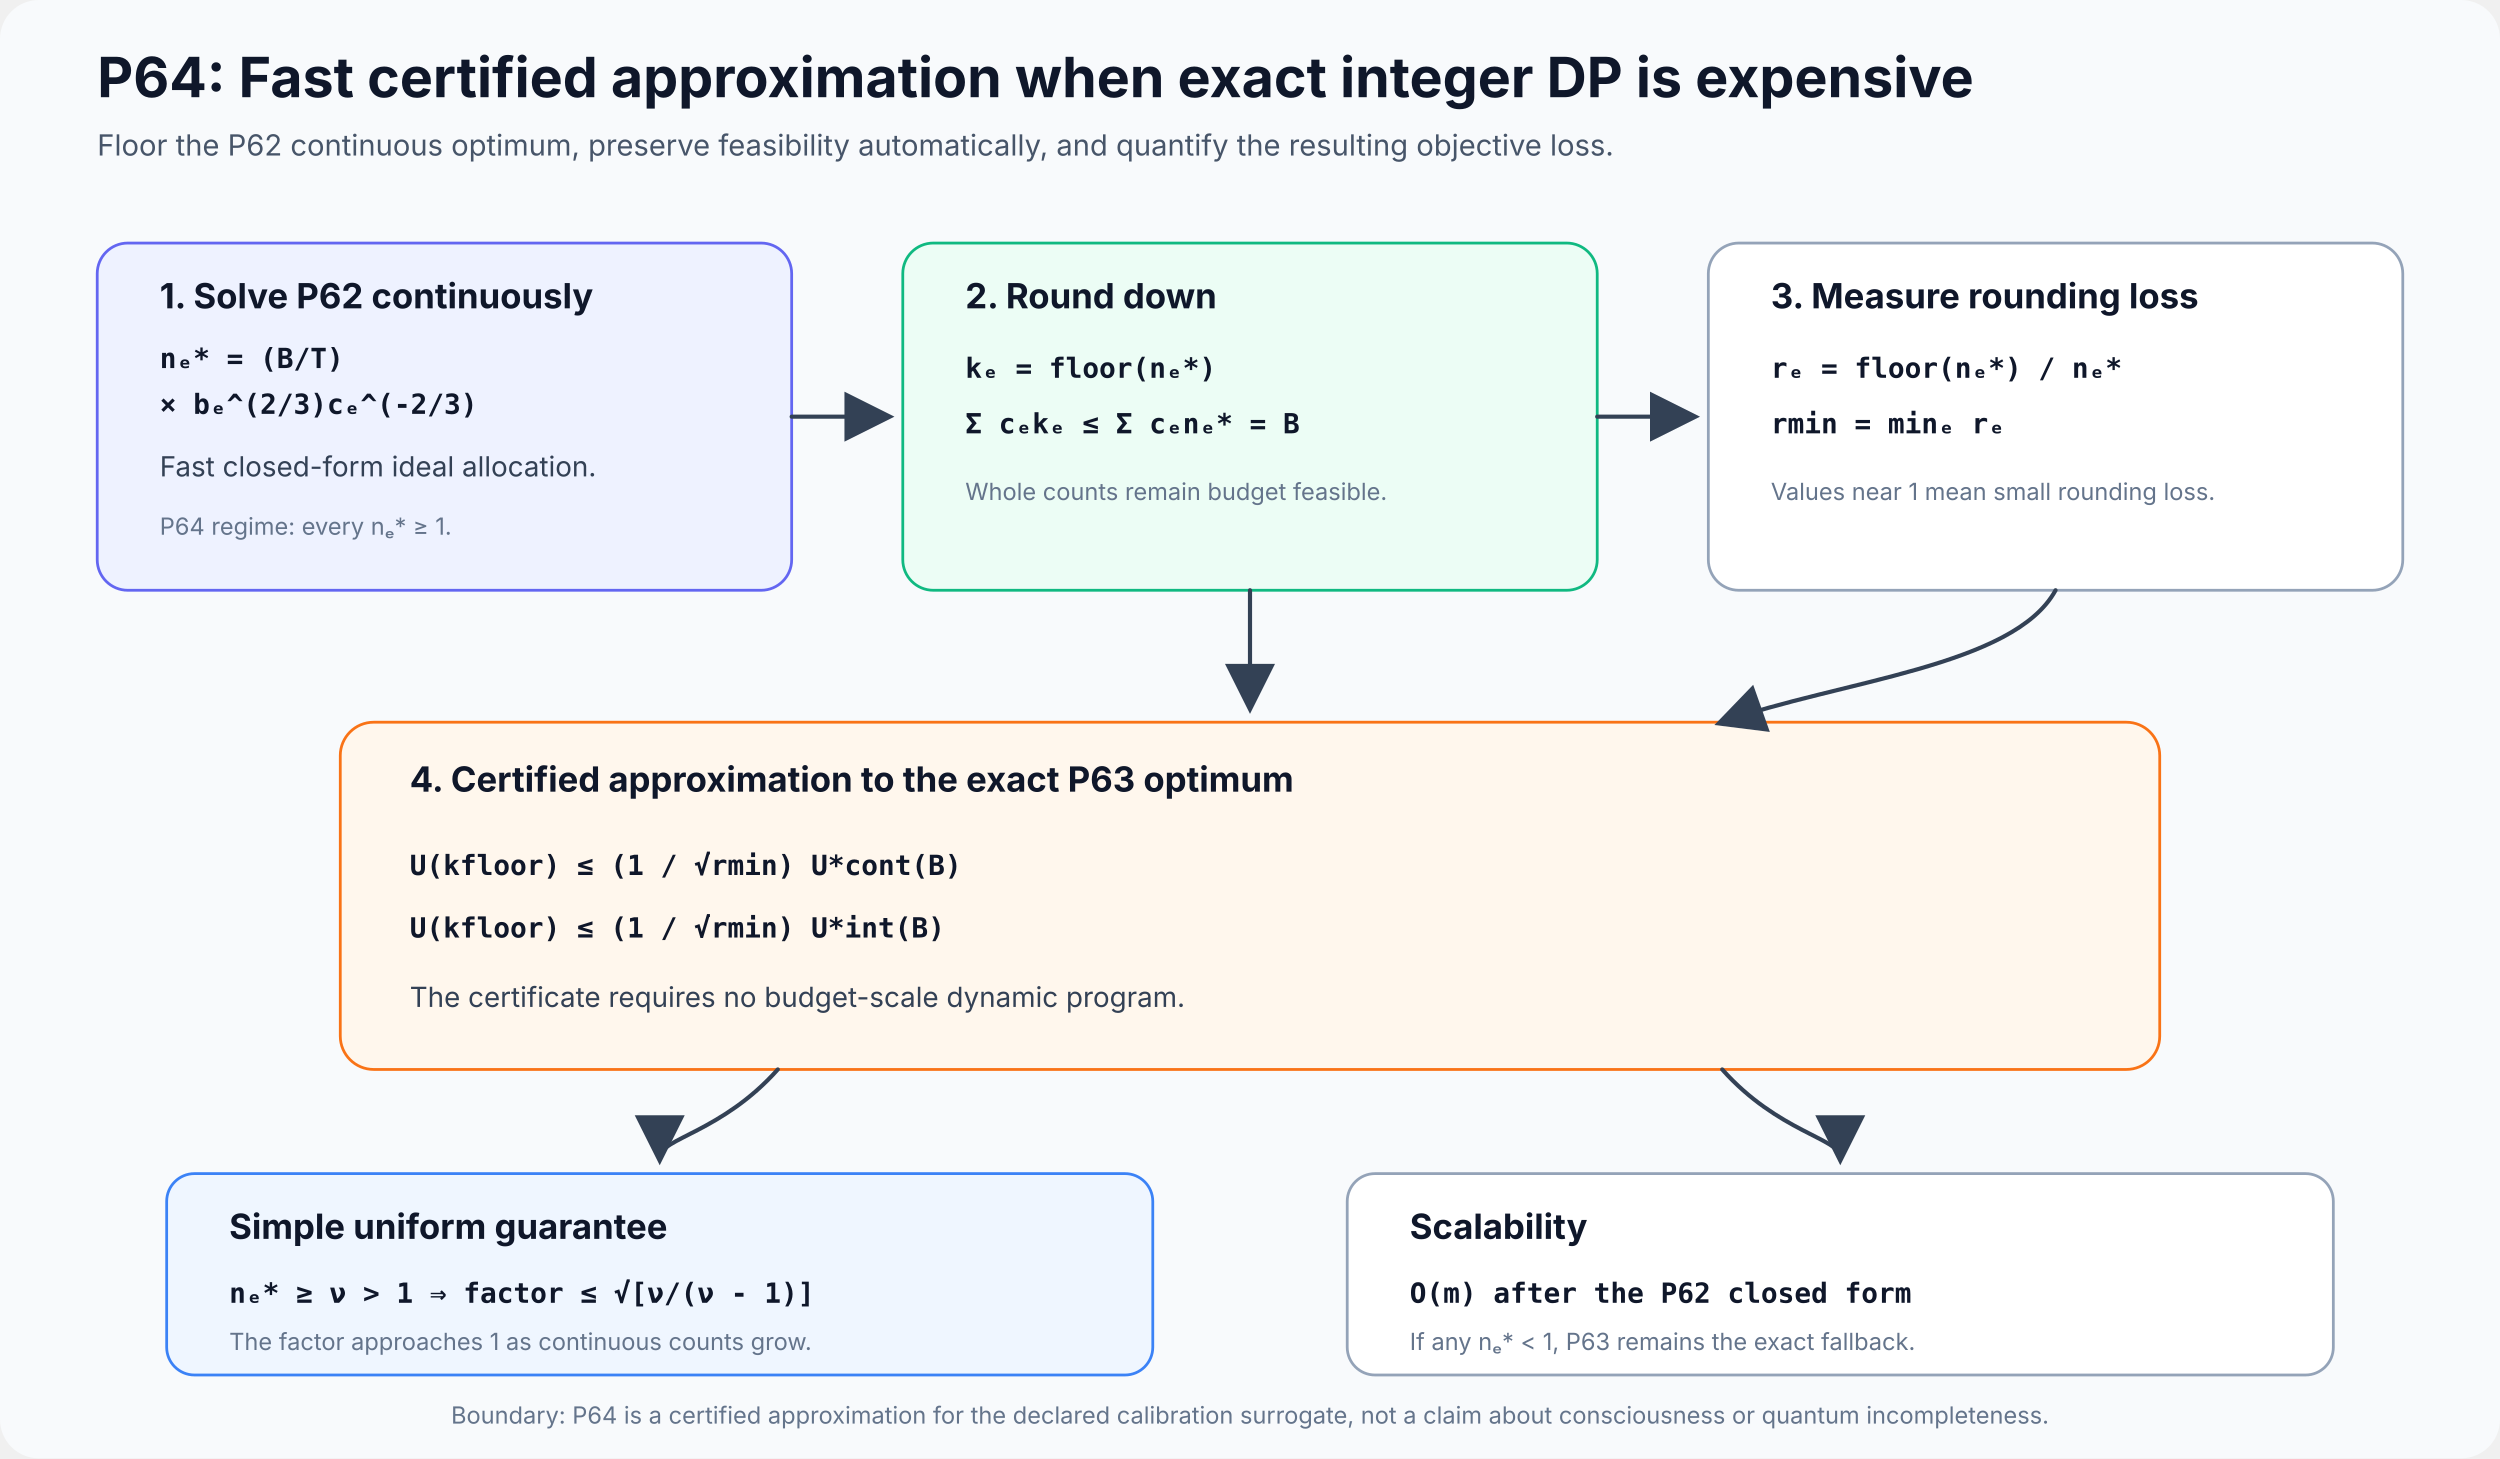
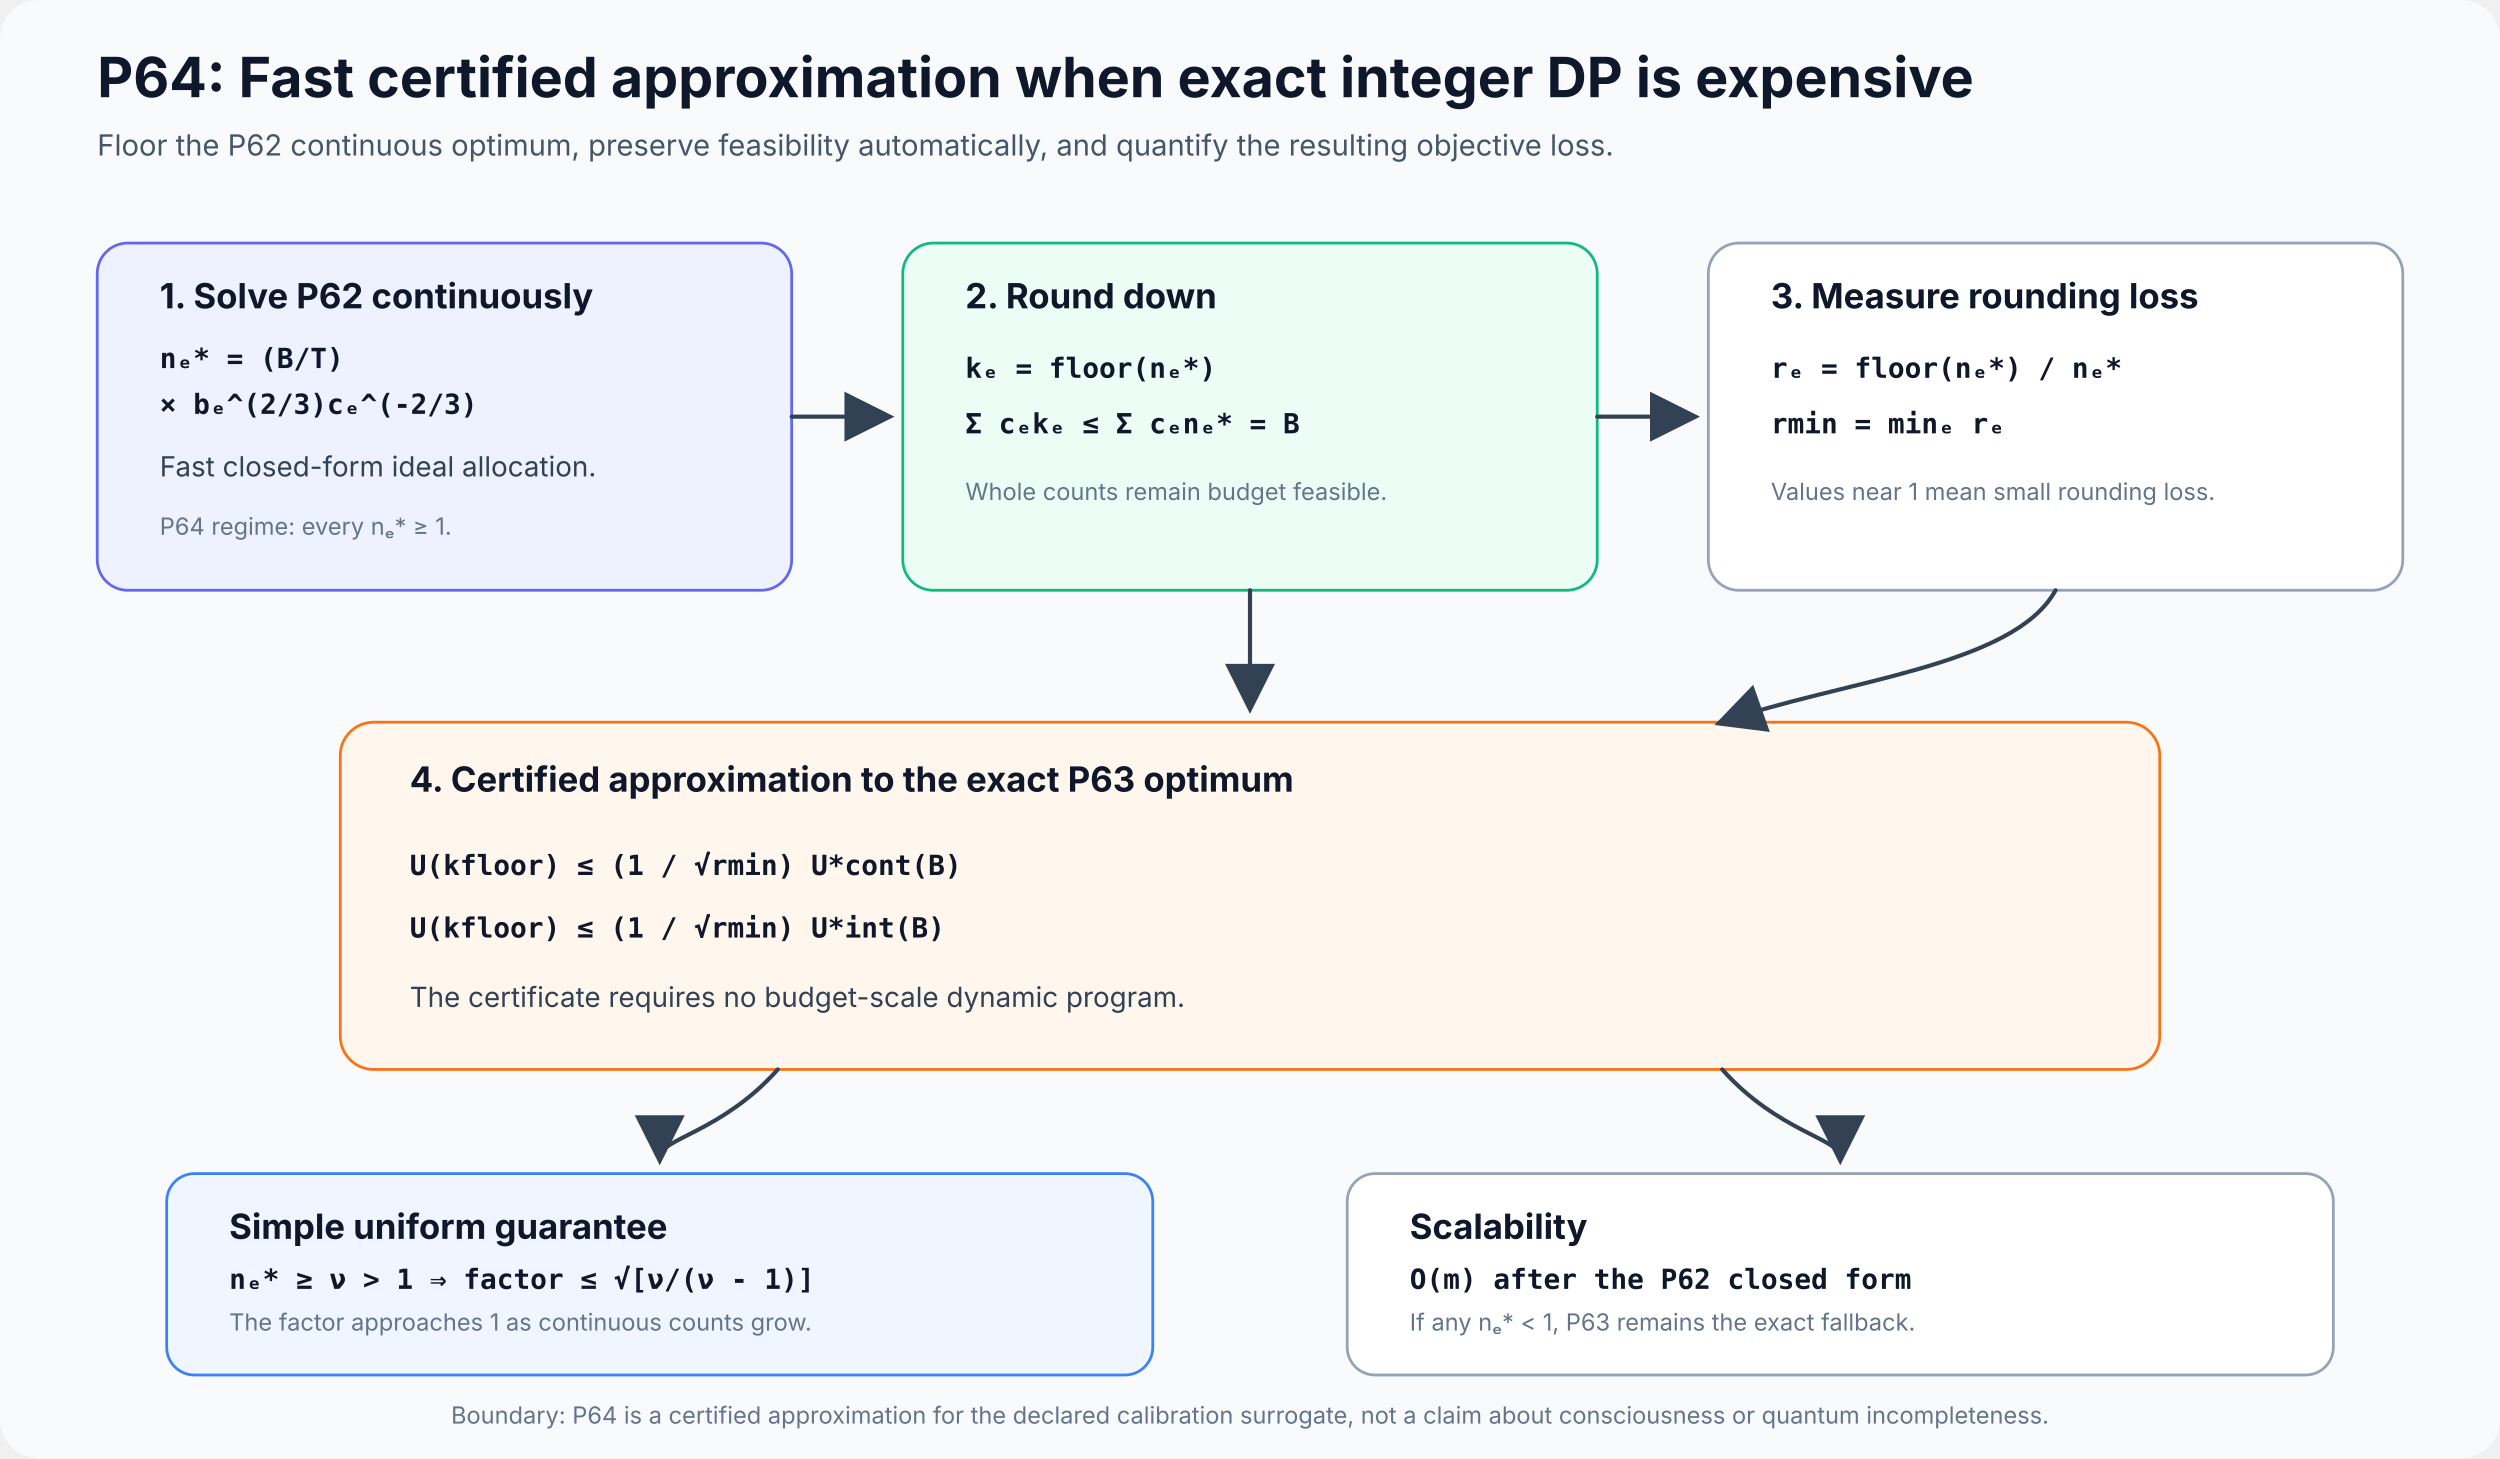
<svg xmlns="http://www.w3.org/2000/svg" width="1800" height="1050" viewBox="0 0 1800 1050" role="img" aria-labelledby="title desc">
  <defs>
    <marker id="arrow" markerWidth="12" markerHeight="12" refX="10" refY="6" orient="auto">
      <path d="M0 0 L12 6 L0 12 Z" fill="#334155" />
    </marker>
    <style>
      .h1{font:700 40px system-ui,-apple-system,"Segoe UI",sans-serif;fill:#0f172a}
      .sub{font:400 21px system-ui,-apple-system,"Segoe UI",sans-serif;fill:#475569}
      .bt{font:700 25px system-ui,-apple-system,"Segoe UI",sans-serif;fill:#0f172a}
      .tx{font:400 20px system-ui,-apple-system,"Segoe UI",sans-serif;fill:#334155}
      .math{font:600 20px ui-monospace,SFMono-Regular,Menlo,Consolas,monospace;fill:#0f172a}
      .small{font:400 17px system-ui,-apple-system,"Segoe UI",sans-serif;fill:#64748b}
      .arrow{fill:none;stroke:#334155;stroke-width:3;stroke-linecap:round;marker-end:url(#arrow)}
      .card{stroke-width:2}
    </style>
  </defs>
  <rect width="1800" height="1050" rx="28" fill="#f8fafc" />
  <text x="70" y="70" class="h1">P64: Fast certified approximation when exact integer DP is expensive</text>
  <text x="70" y="112" class="sub">Floor the P62 continuous optimum, preserve feasibility automatically, and quantify the resulting objective loss.</text>
  <g id="p64-continuous" data-qa-block="true" data-x="70" data-y="175" data-width="500" data-height="250">
    <rect class="card" x="70" y="175" width="500" height="250" rx="22" fill="#eef2ff" stroke="#6366f1" />
    <text x="115" y="222" class="bt">1. Solve P62 continuously</text>
    <text x="115" y="265" class="math">nₑ* = (B/T)</text>
    <text x="115" y="298" class="math">× bₑ^(2/3)cₑ^(-2/3)</text>
    <text x="115" y="343" class="tx">Fast closed-form ideal allocation.</text>
    <text x="115" y="385" class="small">P64 regime: every nₑ* ≥ 1.</text>
  </g>
  <g id="p64-floor" data-qa-block="true" data-x="650" data-y="175" data-width="500" data-height="250">
    <rect class="card" x="650" y="175" width="500" height="250" rx="22" fill="#ecfdf5" stroke="#10b981" />
    <text x="695" y="222" class="bt">2. Round down</text>
    <text x="695" y="272" class="math">kₑ = floor(nₑ*)</text>
    <text x="695" y="312" class="math">Σ cₑkₑ ≤ Σ cₑnₑ* = B</text>
    <text x="695" y="360" class="small">Whole counts remain budget feasible.</text>
  </g>
  <g id="p64-ratio" data-qa-block="true" data-x="1230" data-y="175" data-width="500" data-height="250">
    <rect class="card" x="1230" y="175" width="500" height="250" rx="22" fill="#ffffff" stroke="#94a3b8" />
    <text x="1275" y="222" class="bt">3. Measure rounding loss</text>
    <text x="1275" y="272" class="math">rₑ = floor(nₑ*) / nₑ*</text>
    <text x="1275" y="312" class="math">rmin = minₑ rₑ</text>
    <text x="1275" y="360" class="small">Values near 1 mean small rounding loss.</text>
  </g>
  <path d="M570 300 H638" class="arrow" data-from="p64-continuous" data-to="p64-floor" />
  <path d="M1150 300 H1218" class="arrow" data-from="p64-floor" data-to="p64-ratio" />
  <g id="p64-certificate" data-qa-block="true" data-x="245" data-y="520" data-width="1310" data-height="250">
    <rect class="card" x="245" y="520" width="1310" height="250" rx="24" fill="#fff7ed" stroke="#f97316" />
    <text x="295" y="570" class="bt">4. Certified approximation to the exact P63 optimum</text>
    <text x="295" y="630" class="math">U(kfloor) ≤ (1 / √rmin) U*cont(B)</text>
    <text x="295" y="675" class="math">U(kfloor) ≤ (1 / √rmin) U*int(B)</text>
    <text x="295" y="725" class="tx">The certificate requires no budget-scale dynamic program.</text>
  </g>
  <path d="M900 425 V508" class="arrow" data-from="p64-floor" data-to="p64-certificate" />
  <path d="M1480 425 C1450 480 1325 490 1240 520" class="arrow" data-from="p64-ratio" data-to="p64-certificate" />
  <g id="p64-uniform" data-qa-block="true" data-x="120" data-y="845" data-width="710" data-height="145">
    <rect class="card" x="120" y="845" width="710" height="145" rx="20" fill="#eff6ff" stroke="#3b82f6" />
    <text x="165" y="892" class="bt">Simple uniform guarantee</text>
-     <text x="165" y="938" class="math">nₑ* ≥ ν &gt; 1 ⇒ factor ≤ √[ν/(ν - 1)]</text>
-     <text x="165" y="972" class="small">The factor approaches 1 as continuous counts grow.</text>
+     <text x="165" y="928" class="math">nₑ* ≥ ν &gt; 1 ⇒ factor ≤ √[ν/(ν - 1)]</text>
+     <text x="165" y="958" class="small">The factor approaches 1 as continuous counts grow.</text>
  </g>
  <g id="p64-scale" data-qa-block="true" data-x="970" data-y="845" data-width="710" data-height="145">
    <rect class="card" x="970" y="845" width="710" height="145" rx="20" fill="#ffffff" stroke="#94a3b8" />
    <text x="1015" y="892" class="bt">Scalability</text>
-     <text x="1015" y="938" class="math">O(m) after the P62 closed form</text>
-     <text x="1015" y="972" class="small">If any nₑ* &lt; 1, P63 remains the exact fallback.</text>
+     <text x="1015" y="928" class="math">O(m) after the P62 closed form</text>
+     <text x="1015" y="958" class="small">If any nₑ* &lt; 1, P63 remains the exact fallback.</text>
  </g>
  <path d="M560 770 C520 815 475 820 475 833" class="arrow" data-from="p64-certificate" data-to="p64-uniform" />
  <path d="M1240 770 C1280 815 1325 820 1325 833" class="arrow" data-from="p64-certificate" data-to="p64-scale" />
  <text x="900" y="1025" text-anchor="middle" class="small">Boundary: P64 is a certified approximation for the declared calibration surrogate, not a claim about consciousness or quantum incompleteness.</text>
</svg>
